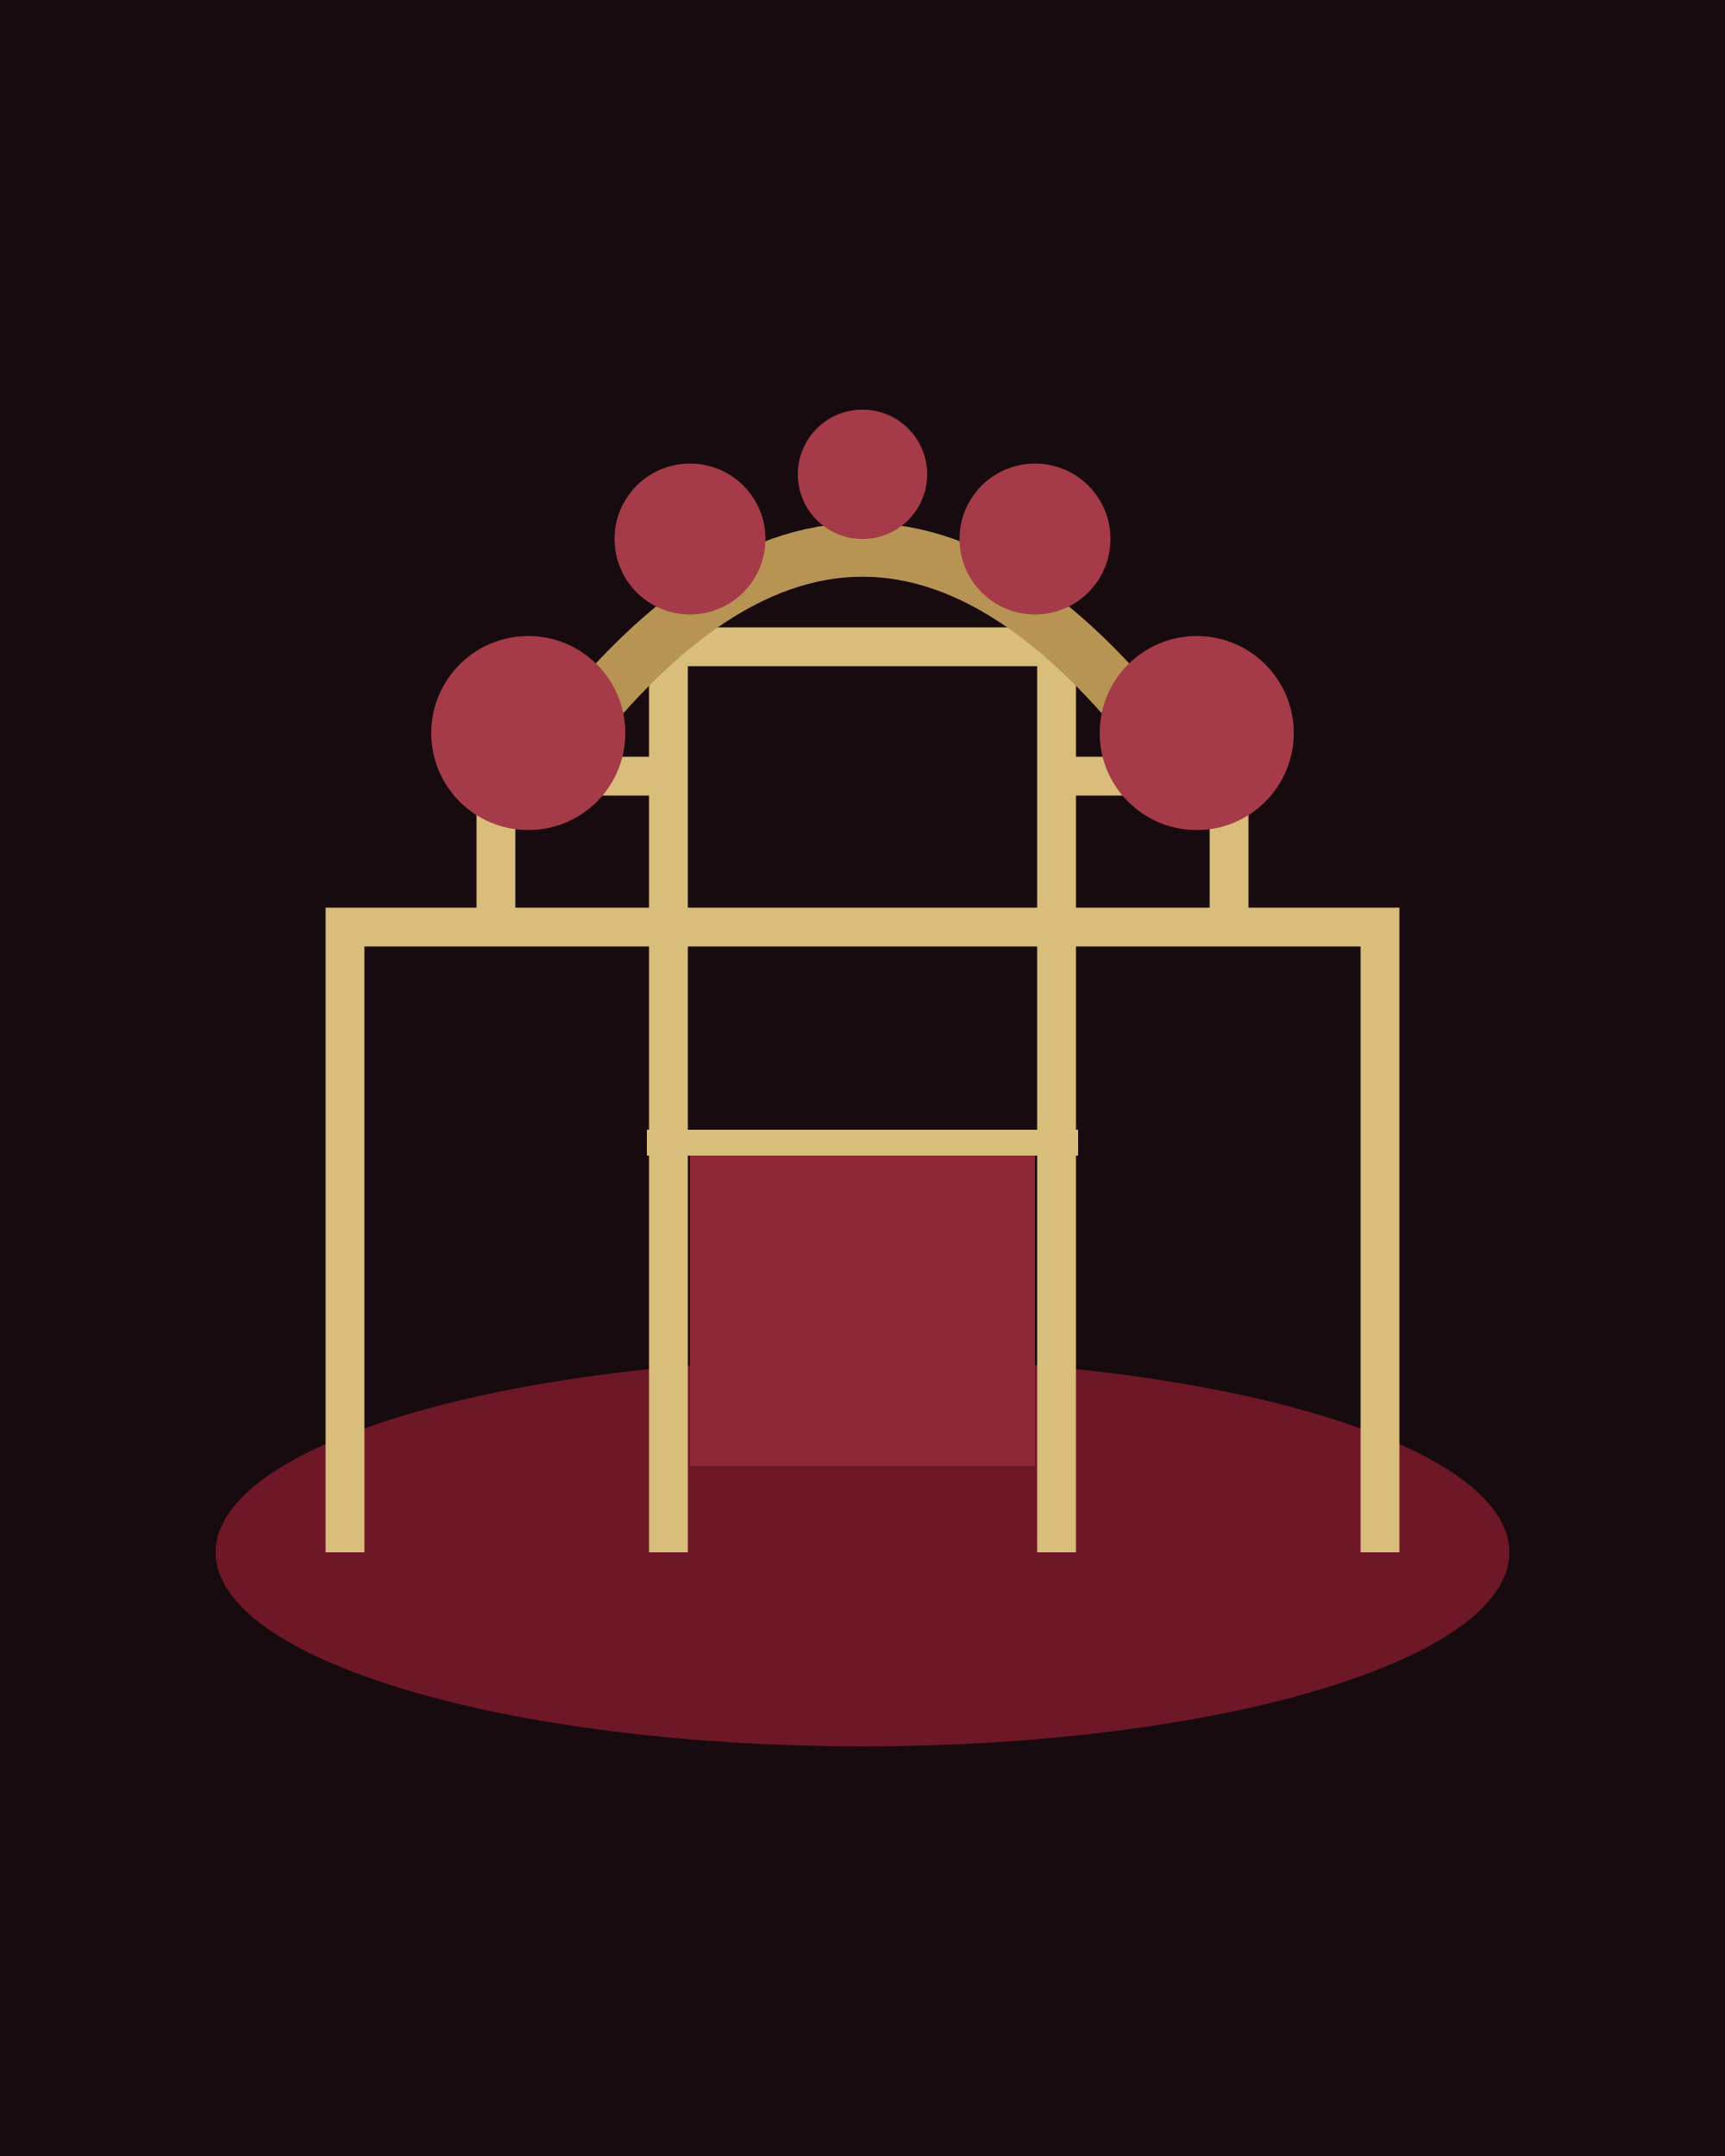
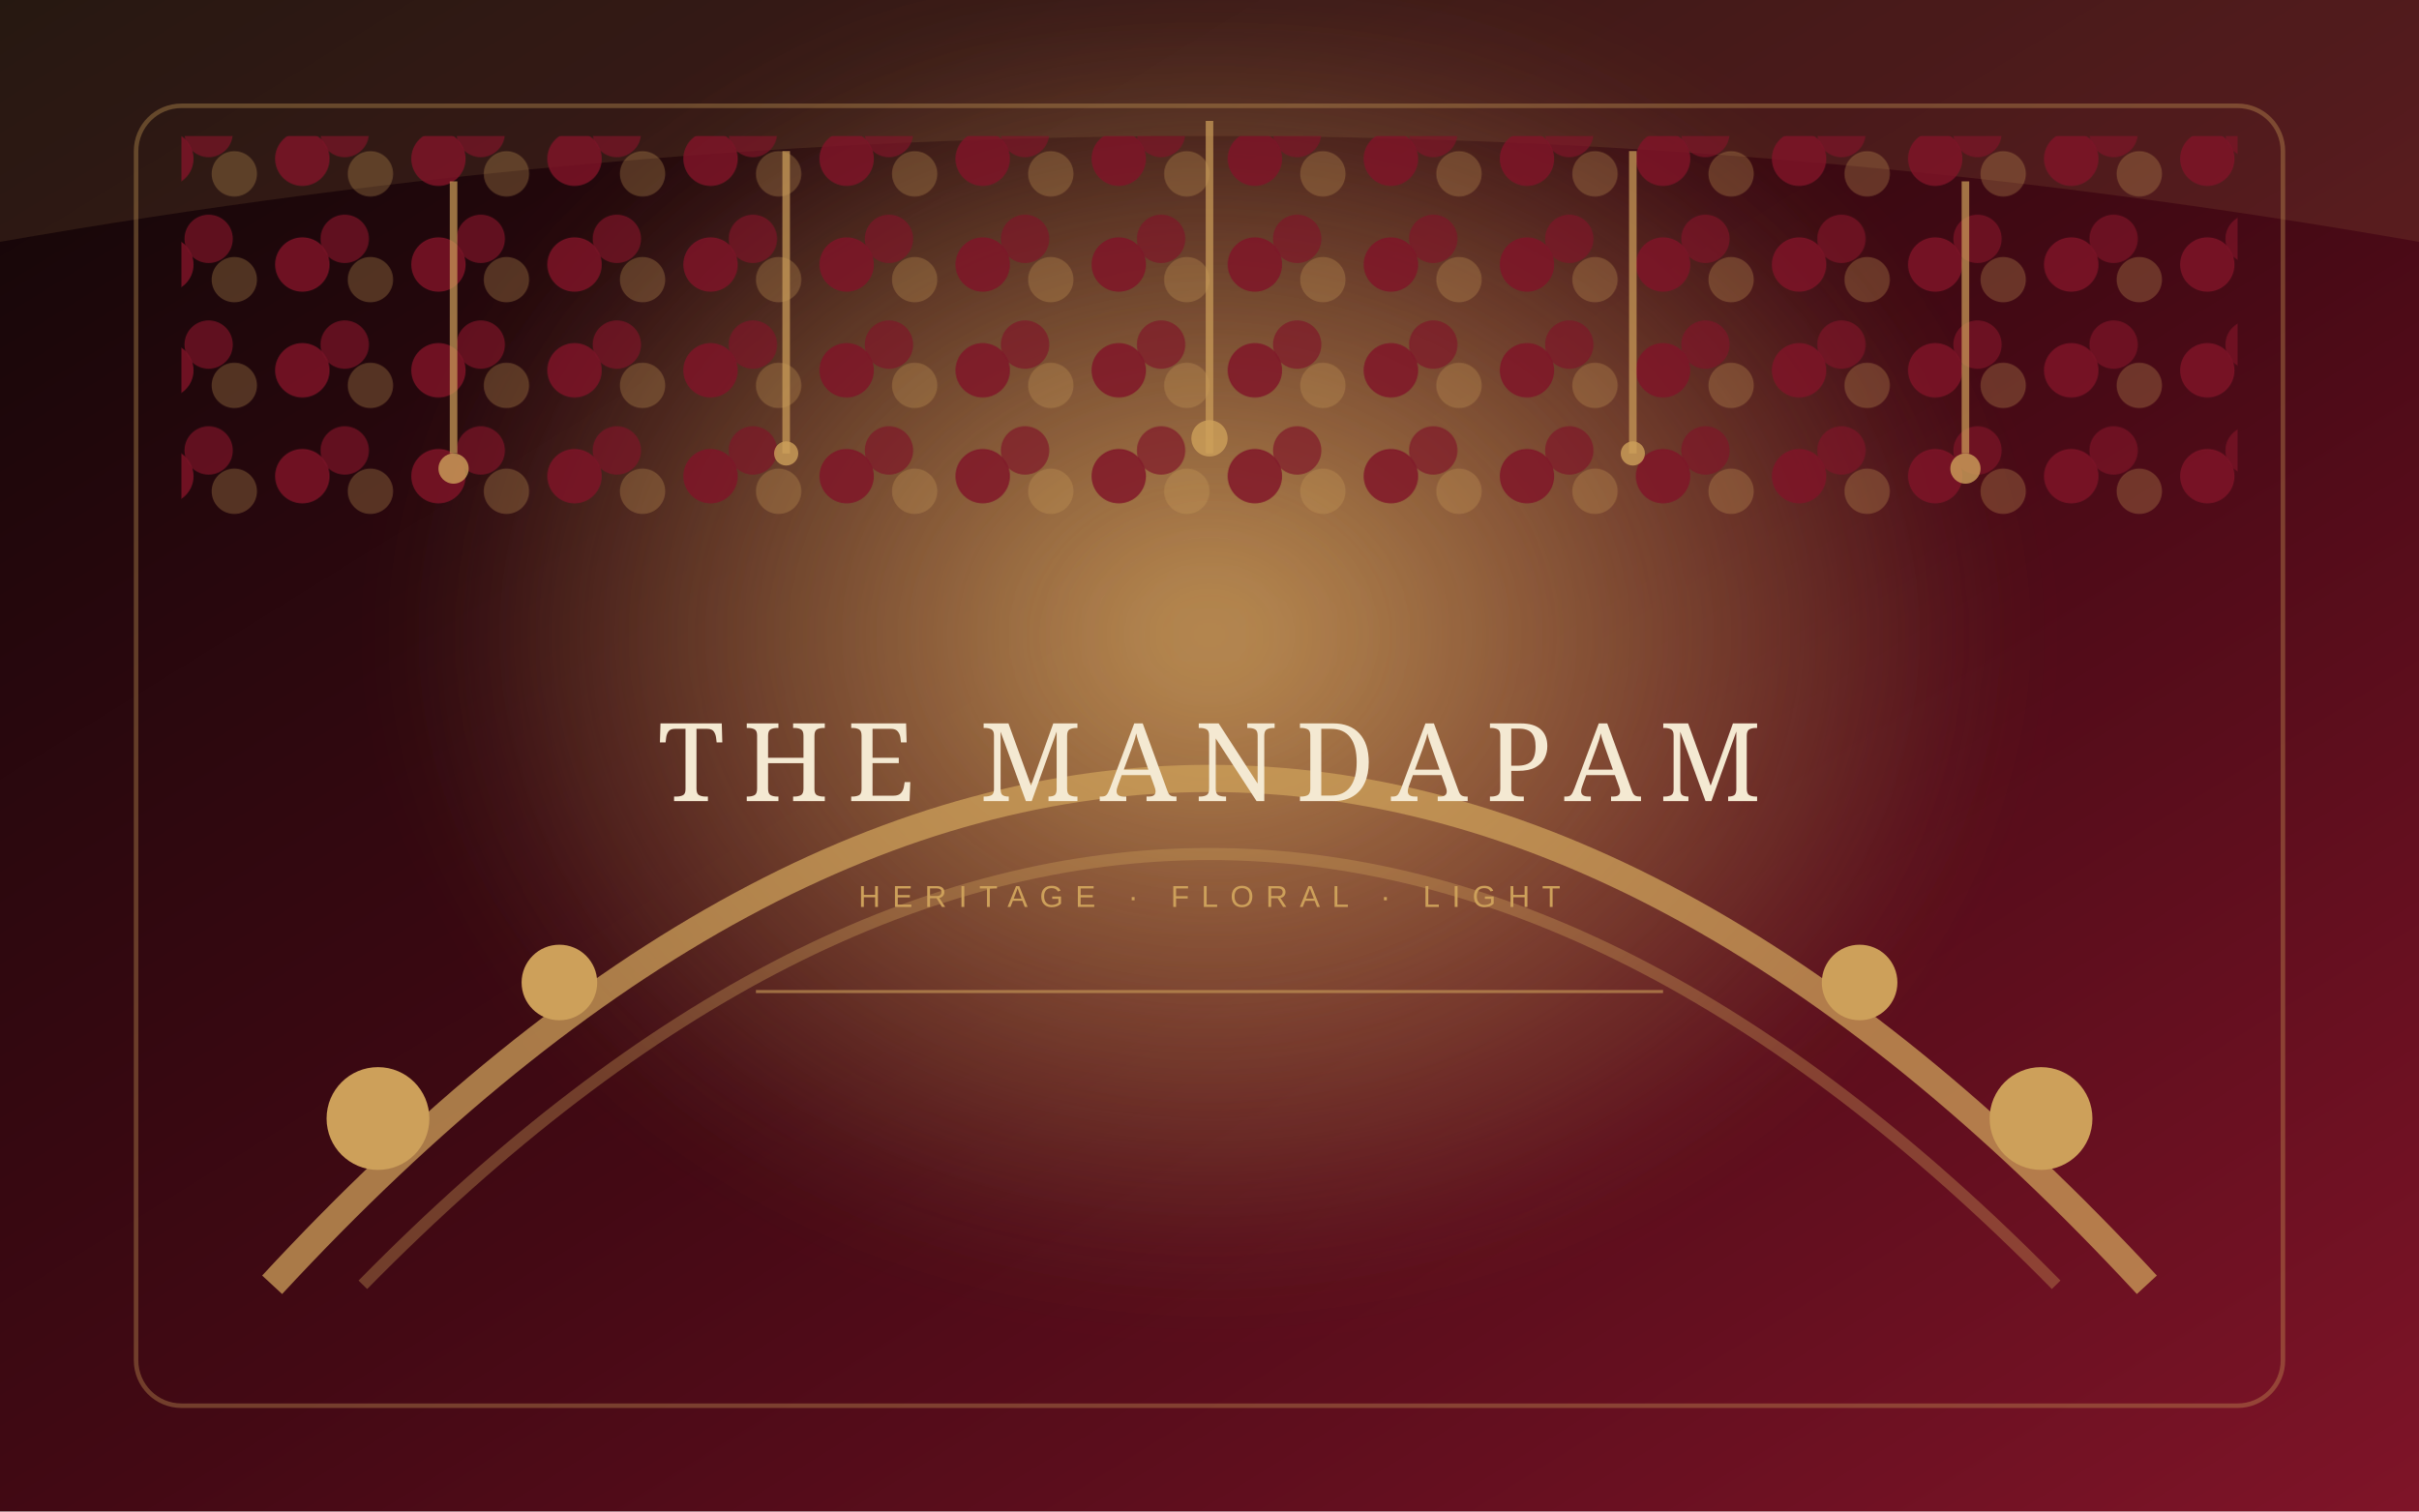
- <svg xmlns="http://www.w3.org/2000/svg" viewBox="0 0 800 1000">
-   <rect width="800" height="1000" fill="#180b10" />
-   <ellipse cx="400" cy="720" rx="300" ry="90" fill="#6e1827" />
-   <path d="M160 720V430h70V360h80V300h180v60h80v70h70v290M230 430h340M310 300v420M490 300v420" fill="none" stroke="#d9bd7b" stroke-width="18" />
-   <path d="M250 360Q400 150 550 360" fill="none" stroke="#b89454" stroke-width="25" />
-   <g fill="#a53a48">
-     <circle cx="245" cy="340" r="45" />
-     <circle cx="320" cy="250" r="35" />
-     <circle cx="400" cy="220" r="30" />
-     <circle cx="480" cy="250" r="35" />
-     <circle cx="555" cy="340" r="45" />
+ <svg xmlns="http://www.w3.org/2000/svg" viewBox="0 0 1600 1000">
+   <defs>
+     <linearGradient id="bg" x1="0" y1="0" x2="1" y2="1">
+       <stop stop-color="#100607" />
+       <stop offset=".52" stop-color="#430914" />
+       <stop offset="1" stop-color="#7f1428" />
+     </linearGradient>
+     <radialGradient id="glow">
+       <stop stop-color="#cda05a" stop-opacity=".9" />
+       <stop offset="1" stop-color="#cda05a" stop-opacity="0" />
+     </radialGradient>
+     <filter id="blur">
+       <feGaussianBlur stdDeviation="35" />
+     </filter>
+     <pattern id="petals" width="90" height="70" patternUnits="userSpaceOnUse">
+       <circle cx="20" cy="35" r="18" fill="#7f1428" opacity=".9" />
+       <circle cx="48" cy="18" r="16" fill="#7f1428" opacity=".75" />
+       <circle cx="65" cy="45" r="15" fill="#cda05a" opacity=".32" />
+     </pattern>
+   </defs>
+   <rect width="1600" height="1000" fill="url(#bg)" />
+   <ellipse cx="800" cy="420" rx="520" ry="430" fill="url(#glow)" filter="url(#blur)" />
+   <path d="M0 160 Q800 20 1600 160 L1600 0 0 0Z" fill="#cda05a" opacity=".12" />
+   <rect x="90" y="70" width="1420" height="860" rx="30" fill="none" stroke="#cda05a" stroke-opacity=".35" stroke-width="3" />
+   <path d="M180 850 Q800 180 1420 850" fill="none" stroke="#cda05a" stroke-width="18" opacity=".75" />
+   <path d="M240 850 Q800 280 1360 850" fill="none" stroke="#cda05a" stroke-width="8" opacity=".35" />
+   <rect x="120" y="90" width="1360" height="260" fill="url(#petals)" opacity=".9" />
+   <g fill="#cda05a">
+     <circle cx="250" cy="740" r="34" />
+     <circle cx="370" cy="650" r="25" />
+     <circle cx="1230" cy="650" r="25" />
+     <circle cx="1350" cy="740" r="34" />
  </g>
-   <rect x="320" y="530" width="160" height="150" fill="#8d2736" />
-   <path d="M300 530h200" stroke="#d9bd7b" stroke-width="12" />
+   <g stroke="#cda05a" stroke-width="5" fill="none" opacity=".7">
+     <path d="M300 120v180M520 100v200M800 80v220M1080 100v200M1300 120v180" />
+   </g>
+   <g fill="#cda05a" opacity=".8">
+     <circle cx="300" cy="310" r="10" />
+     <circle cx="520" cy="300" r="8" />
+     <circle cx="800" cy="290" r="12" />
+     <circle cx="1080" cy="300" r="8" />
+     <circle cx="1300" cy="310" r="10" />
+   </g>
+   <text x="800" y="530" text-anchor="middle" fill="#f4e9d2" font-family="Georgia,serif" font-size="72" letter-spacing="12">THE MANDAPAM</text>
+   <text x="800" y="600" text-anchor="middle" fill="#cda05a" font-family="Arial,sans-serif" font-size="20" letter-spacing="8">HERITAGE · FLORAL · LIGHT</text>
+   <rect x="500" y="655" width="600" height="2" fill="#cda05a" opacity=".6" />
</svg>
